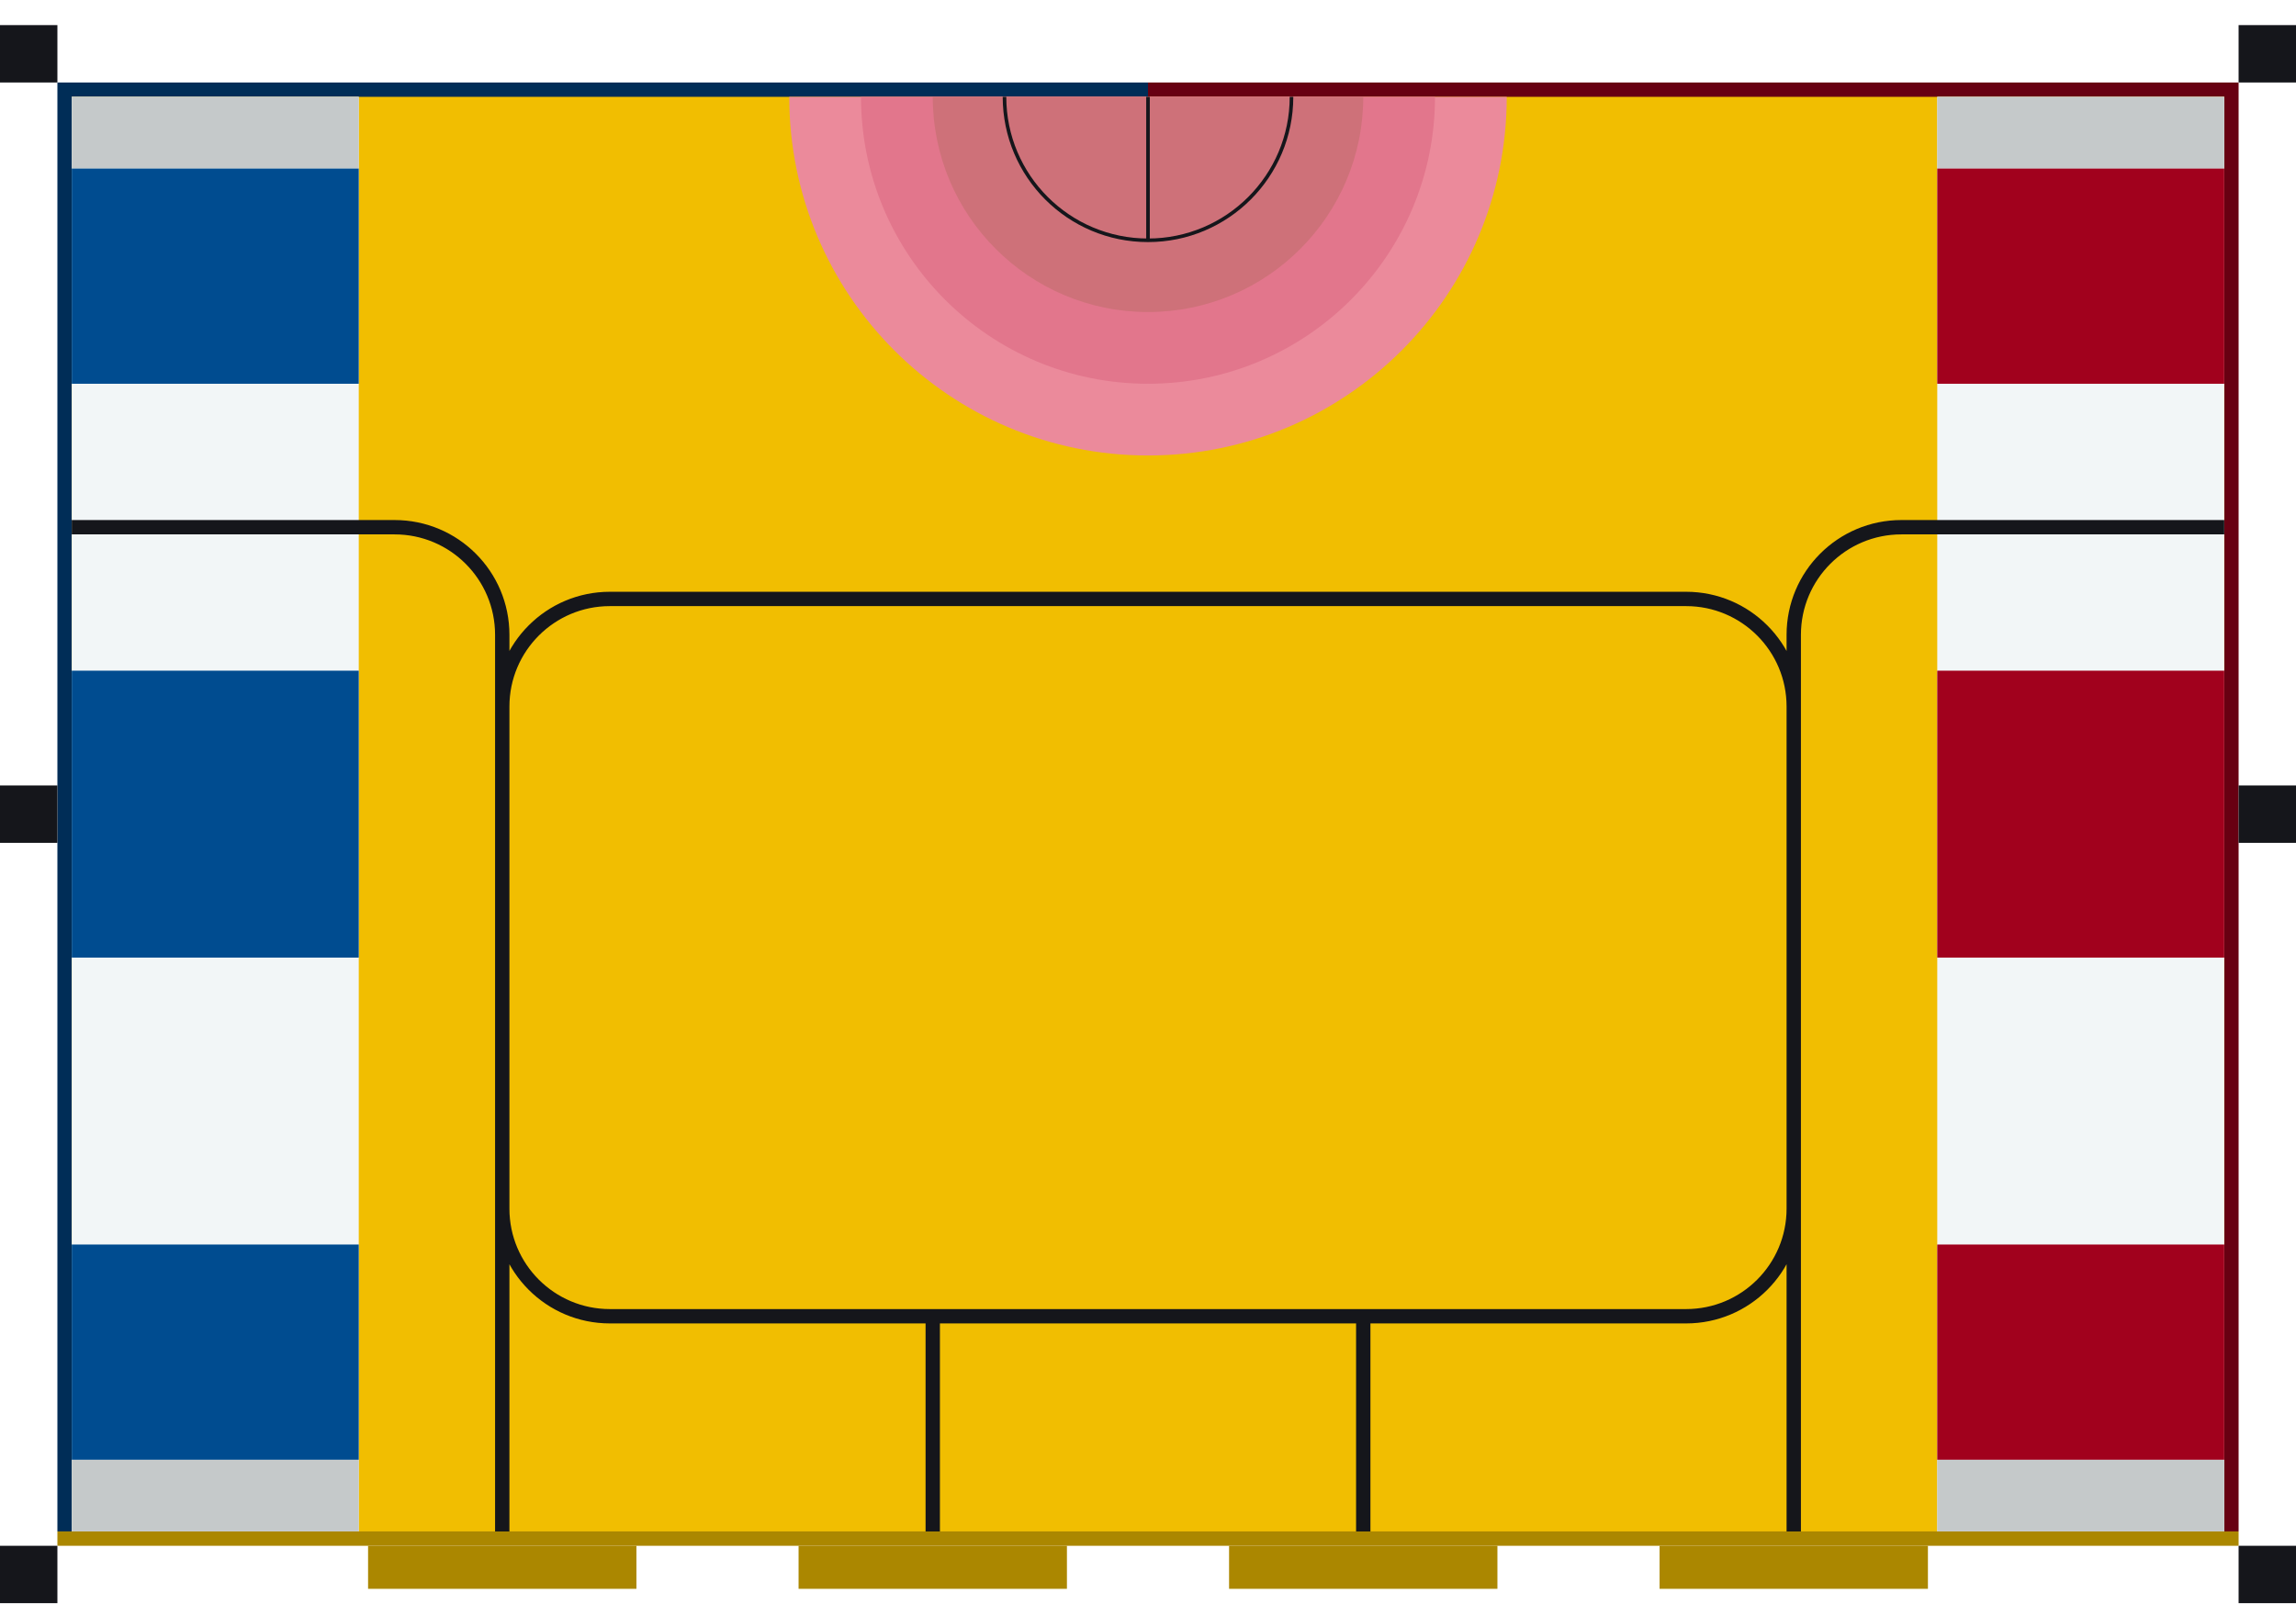
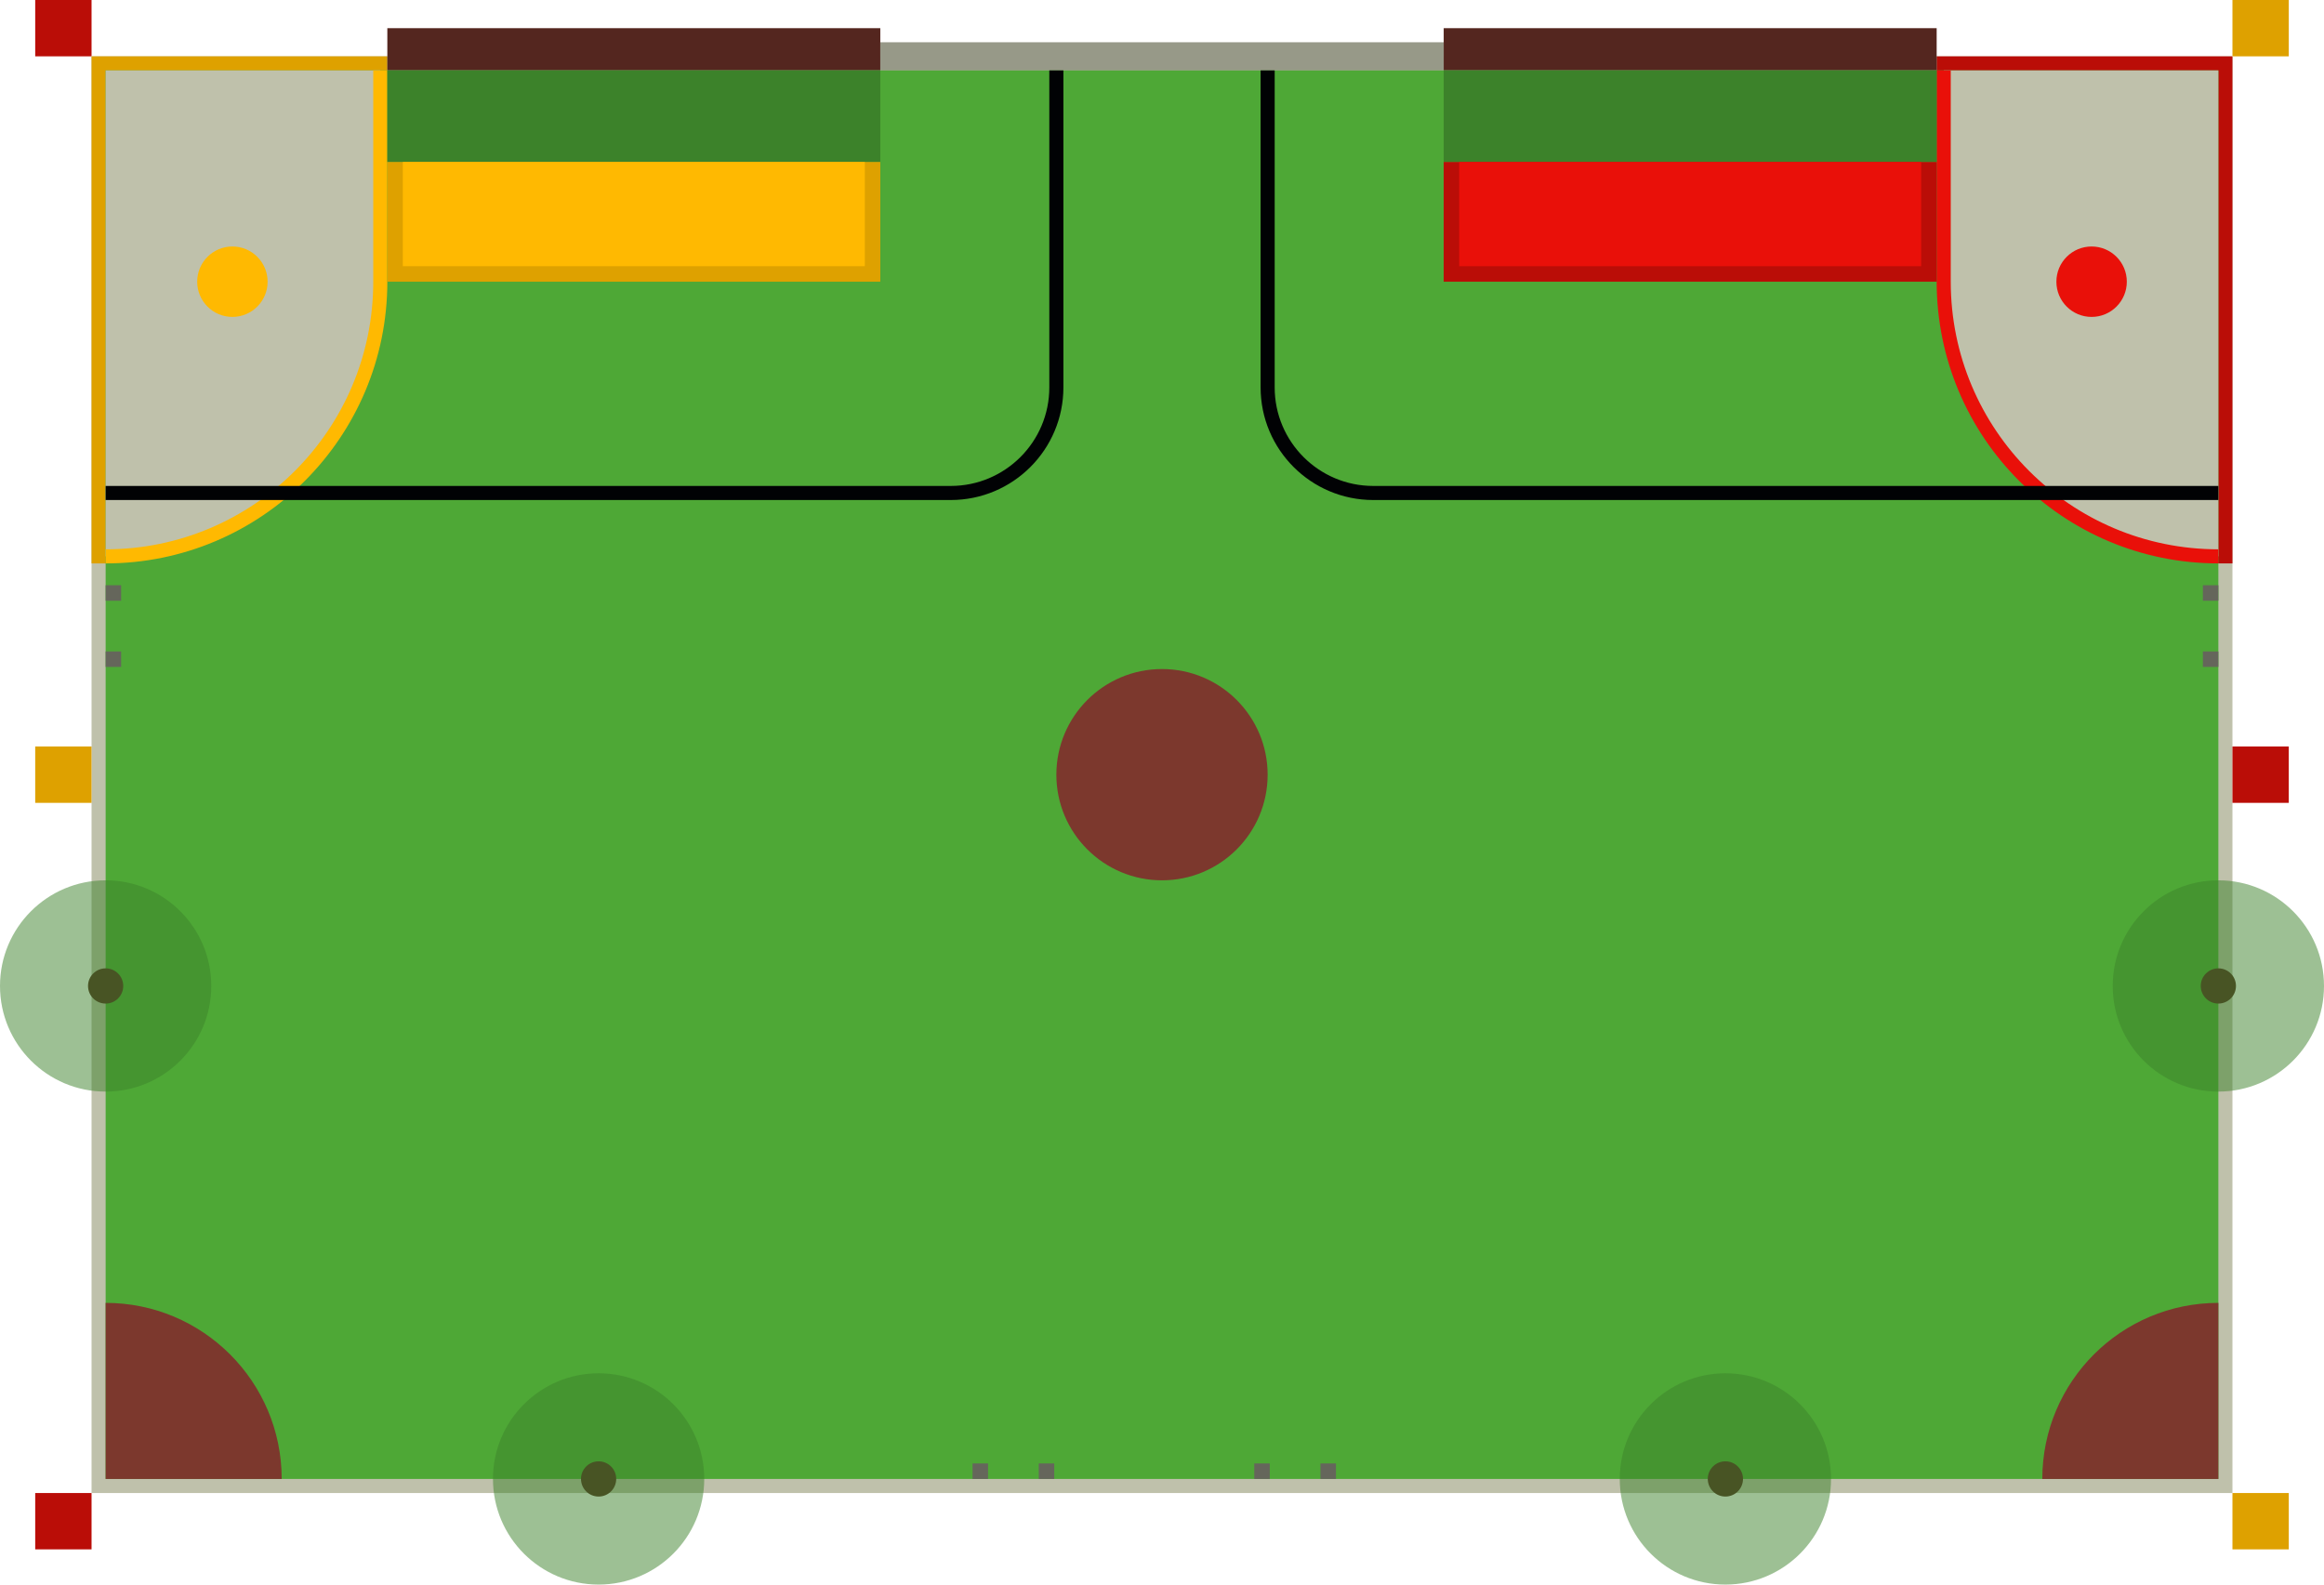
- <svg xmlns="http://www.w3.org/2000/svg" width="3200" height="2235" id="svg2" version="1.1">
-   <g id="field" transform="translate(100, 135)">
-     <rect style="fill:#002d57;stroke:none;fill-opacity:1" id="main_blue_borders" width="1520" height="2020" x="-20" y="-20" />
-     <rect style="fill:#680012;stroke:none;fill-opacity:1" id="main_red_borders" width="1520" height="2020" x="1500" y="-20" />
-     <rect style="fill:#ab8700;stroke:none;fill-opacity:1" id="main_yellow_border" width="3040" height="20" x="-20" y="2000" />
-     <rect style="fill:#f1be01;stroke:none;fill-opacity:1" id="mainfield" width="3000" height="2000" x="0" y="0" />
-     <rect style="fill:#ab8700;stroke:none;fill-opacity:1" id="main_yellow_border" width="374" height="60" x="413" y="2020" />
-     <rect style="fill:#ab8700;stroke:none;fill-opacity:1" id="main_yellow_border" width="374" height="60" x="1013" y="2020" />
-     <rect style="fill:#ab8700;stroke:none;fill-opacity:1" id="main_yellow_border" width="374" height="60" x="1613" y="2020" />
-     <rect style="fill:#ab8700;stroke:none;fill-opacity:1" id="main_yellow_border" width="374" height="60" x="2213" y="2020" />
-     <rect style="fill:#f2f6f7;stroke:none;fill-opacity:1" id="blue_main_white" width="400" height="2000" x="0" y="0" />
-     <rect style="fill:#c5c9cA;stroke:none;fill-opacity:1" id="blue_main_white_podium_1" width="400" height="100" x="0" y="0" />
-     <rect style="fill:#c5c9cA;stroke:none;fill-opacity:1" id="blue_main_white_podium_2" width="400" height="100" x="0" y="1900" />
-     <rect style="fill:#004c90;stroke:none;fill-opacity:1" id="blue_zone_1" width="400" height="300" x="0" y="100" />
-     <rect style="fill:#004c90;stroke:none;fill-opacity:1" id="blue_zone_2" width="400" height="400" x="0" y="800" />
-     <rect style="fill:#004c90;stroke:none;fill-opacity:1" id="blue_zone_3" width="400" height="300" x="0" y="1600" />
-     <rect style="fill:#f2f6f7;stroke:none;fill-opacity:1" id="red_main_white" width="400" height="2000" x="2600" y="0" />
-     <rect style="fill:#c5c9cA;stroke:none;fill-opacity:1" id="red_main_white_podium_1" width="400" height="100" x="2600" y="0" />
-     <rect style="fill:#c5c9cA;stroke:none;fill-opacity:1" id="red_main_white_podium_2" width="400" height="100" x="2600" y="1900" />
-     <rect style="fill:#a1011d;stroke:none;fill-opacity:1" id="red_zone_1" width="400" height="300" x="2600" y="100" />
-     <rect style="fill:#a1011d;stroke:none;fill-opacity:1" id="red_zone_2" width="400" height="400" x="2600" y="800" />
-     <rect style="fill:#a1011d;stroke:none;fill-opacity:1" id="red_zone_3" width="400" height="300" x="2600" y="1600" />
-     <path style="fill:#eb8a9b;stroke:none;fill-opacity:1" d="M 1000 0 a 500 500 0 0 0 1000 0" />
-     <path style="fill:#E2768C;stroke:none;fill-opacity:1" d="M 1100 0 a 400 400 0 0 0 800 0" />
-     <path style="fill:#ce7179;stroke:none;fill-opacity:1" d="M 1200 0 a 300 300 0 0 0 600 0" />
-     <path style="fill:none;stroke:#15161b;stroke-width:5" d="M 1300 0 a 200 200 0 0 0 400 0 M 1500 0 v 200" />
-     <path style="fill:none;stroke:#15161b;stroke-width:20" d="M 0 600 h 450 a 150 150 0 0 1 150 150 V 2000                M 3000 600 h -450 a 150 150 0 0 0 -150 150 V 2000                M 600 850 a 150 150 0 0 1 150 -150 H 2250 a 150 150 0 0 1 150 150                M 600 1550 a 150 150 0 0 0 150 150 H 2250 a 150 150 0 0 0 150 -150                M 1200 1700 v 300                M 1800 1700 v 300" />
-     <rect style="fill:#15161b;stroke:none;fill-opacity:1" id="red_beacon_1" width="80" height="80" x="-100" y="-100" />
-     <rect style="fill:#15161b;stroke:none;fill-opacity:1" id="red_beacon_1" width="80" height="80" x="-100" y="960" />
-     <rect style="fill:#15161b;stroke:none;fill-opacity:1" id="red_beacon_1" width="80" height="80" x="-100" y="2020" />
-     <rect style="fill:#15161b;stroke:none;fill-opacity:1" id="red_beacon_1" width="80" height="80" x="3020" y="-100" />
-     <rect style="fill:#15161b;stroke:none;fill-opacity:1" id="red_beacon_1" width="80" height="80" x="3020" y="960" />
-     <rect style="fill:#15161b;stroke:none;fill-opacity:1" id="red_beacon_1" width="80" height="80" x="3020" y="2020" />
+ <svg xmlns="http://www.w3.org/2000/svg" width="3300" height="2250" id="svg2" version="1.1">
+   <g id="field" transform="translate(150, 100)">
+     <rect style="fill:#bfc1ab;stroke:none" id="main_gray_border" width="3040" height="2040" x="-20" y="-20" />
+     <rect style="fill:#dea100;stroke:none" id="yellow_border" width="420" height="720" x="-20" y="-20" />
+     <rect style="fill:#ba0d07;stroke:none" id="red_border" width="420" height="720" x="2600" y="-20" />
+     <rect style="fill:#54261f;stroke:none" id="yellow_mammoth" width="700" height="60" x="400" y="-60" />
+     <rect style="fill:#54261f;stroke:none" id="red_mammoth" width="700" height="60" x="1900" y="-60" />
+     <rect style="fill:#979988;stroke:none" id="fresco" width="800" height="40" x="1100" y="-40" />
+     <rect style="fill:#4ea836;stroke:none" id="mainfield" width="3000" height="2000" x="0" y="0" />
+     <path style="fill:#bfc1ab;stroke:none;" id="yellow_start_zone" d="M 0 0 h 390 v 300 a 390 390 0 0 1 -390 390 z" />
+     <path style="fill:none;stroke:#ffb901;stroke-width:20" id="yellow_start_zone_border" d="M 390 0 v 300 a 390 390 0 0 1 -390 390" />
+     <circle style="fill:#ffb901;stroke:none;" id="yellow_hand" cx="180" cy="300" r="50" />
+     <path style="fill:#bfc1ab;stroke:none;" id="red_start_zone" d="M 3000 0 v 690 a 390 390 0 0 1 -390 -390 v -300 z" />
+     <path style="fill:none;stroke:#e91009;stroke-width:20" id="red_start_zone_border" d="M 3000 690 a 390 390 0 0 1 -390 -390 v -300" />
+     <circle style="fill:#e91009;stroke:none;" id="red_hand" cx="2820" cy="300" r="50" />
+     <rect style="fill:#65665b;stroke:none" id="yellow_torch_11" width="22" height="22" x="0" y="731" />
+     <rect style="fill:#65665b;stroke:none" id="yellow_torch_12" width="22" height="22" x="0" y="825" />
+     <rect style="fill:#65665b;stroke:none" id="yellow_torch_21" width="22" height="22" x="1231" y="1978" />
+     <rect style="fill:#65665b;stroke:none" id="yellow_torch_22" width="22" height="22" x="1325" y="1978" />
+     <rect style="fill:#65665b;stroke:none" id="red_torch_11" width="22" height="22" x="2978" y="731" />
+     <rect style="fill:#65665b;stroke:none" id="red_torch_12" width="22" height="22" x="2978" y="825" />
+     <rect style="fill:#65665b;stroke:none" id="yellow_torch_21" width="22" height="22" x="1631" y="1978" />
+     <rect style="fill:#65665b;stroke:none" id="yellow_torch_22" width="22" height="22" x="1725" y="1978" />
+     <path style="fill:#7c382d;stroke:none;" id="yellow_fireplace" d="M 0 2000 h 250 a 250 250 0 0 0 -250 -250 z" />
+     <path style="fill:#7c382d;stroke:none;" id="red_fireplace" d="M 3000 2000 v -250 a 250 250 0 0 0 -250 250 z" />
+     <circle style="fill:#7c382d;stroke:none;" id="hill" cx="1500" cy="1000" r="150" />
+     <circle style="fill:#54261f;stroke:none;" id="yellow_tree_trunk_1" cx="0" cy="1300" r="25" />
+     <circle style="fill:#3c822a;stroke:none;fill-opacity:0.5" id="yellow_tree_1" cx="0" cy="1300" r="150" />
+     <circle style="fill:#54261f;stroke:none;" id="yellow_tree_trunk_2" cx="700" cy="2000" r="25" />
+     <circle style="fill:#3c822a;stroke:none;fill-opacity:0.5" id="yellow_tree_2" cx="700" cy="2000" r="150" />
+     <circle style="fill:#54261f;stroke:none;" id="red_tree_trunk_1" cx="3000" cy="1300" r="25" />
+     <circle style="fill:#3c822a;stroke:none;fill-opacity:0.5" id="red_tree_1" cx="3000" cy="1300" r="150" />
+     <circle style="fill:#54261f;stroke:none;" id="red_tree_trunk_2" cx="2300" cy="2000" r="25" />
+     <circle style="fill:#3c822a;stroke:none;fill-opacity:0.5" id="red_tree_2" cx="2300" cy="2000" r="150" />
+     <path style="fill:none;stroke:#010204;stroke-width:20" id="yellow_black_path" d="M 0 600 h 1200 a 150 150 0 0 0 150 -150 v -450" />
+     <path style="fill:none;stroke:#010204;stroke-width:20" id="red_black_path" d="M 3000 600 h -1200 a 150 150 0 0 1 -150 -150 v -450" />
+     <rect style="fill:#3c822a;stroke:none" id="yellow_basket_border_green" width="700" height="130" x="400" y="0" />
+     <rect style="fill:#dea100;stroke:none" id="yellow_basket_border_yellow" width="700" height="170" x="400" y="130" />
+     <rect style="fill:#ffb901;stroke:none" id="yellow_basket" width="656" height="148" x="422" y="130" />
+     <rect style="fill:#3c822a;stroke:none" id="red_basket_border_green" width="700" height="130" x="1900" y="0" />
+     <rect style="fill:#ba0d07;stroke:none" id="red_basket_border_red" width="700" height="170" x="1900" y="130" />
+     <rect style="fill:#e91009;stroke:none" id="red_basket" width="656" height="148" x="1922" y="130" />
+     <rect style="fill:#ba0d07;stroke:none" id="red_beacon_1" width="80" height="80" x="-100" y="-100" />
+     <rect style="fill:#dea100;stroke:none" id="yellow_beacon_1" width="80" height="80" x="-100" y="960" />
+     <rect style="fill:#ba0d07;stroke:none" id="red_beacon_2" width="80" height="80" x="-100" y="2020" />
+     <rect style="fill:#dea100;stroke:none" id="yellow_beacon_2" width="80" height="80" x="3020" y="-100" />
+     <rect style="fill:#ba0d07;stroke:none" id="red_beacon_3" width="80" height="80" x="3020" y="960" />
+     <rect style="fill:#dea100;stroke:none" id="yellow_beacon_3" width="80" height="80" x="3020" y="2020" />
  </g>
</svg>
